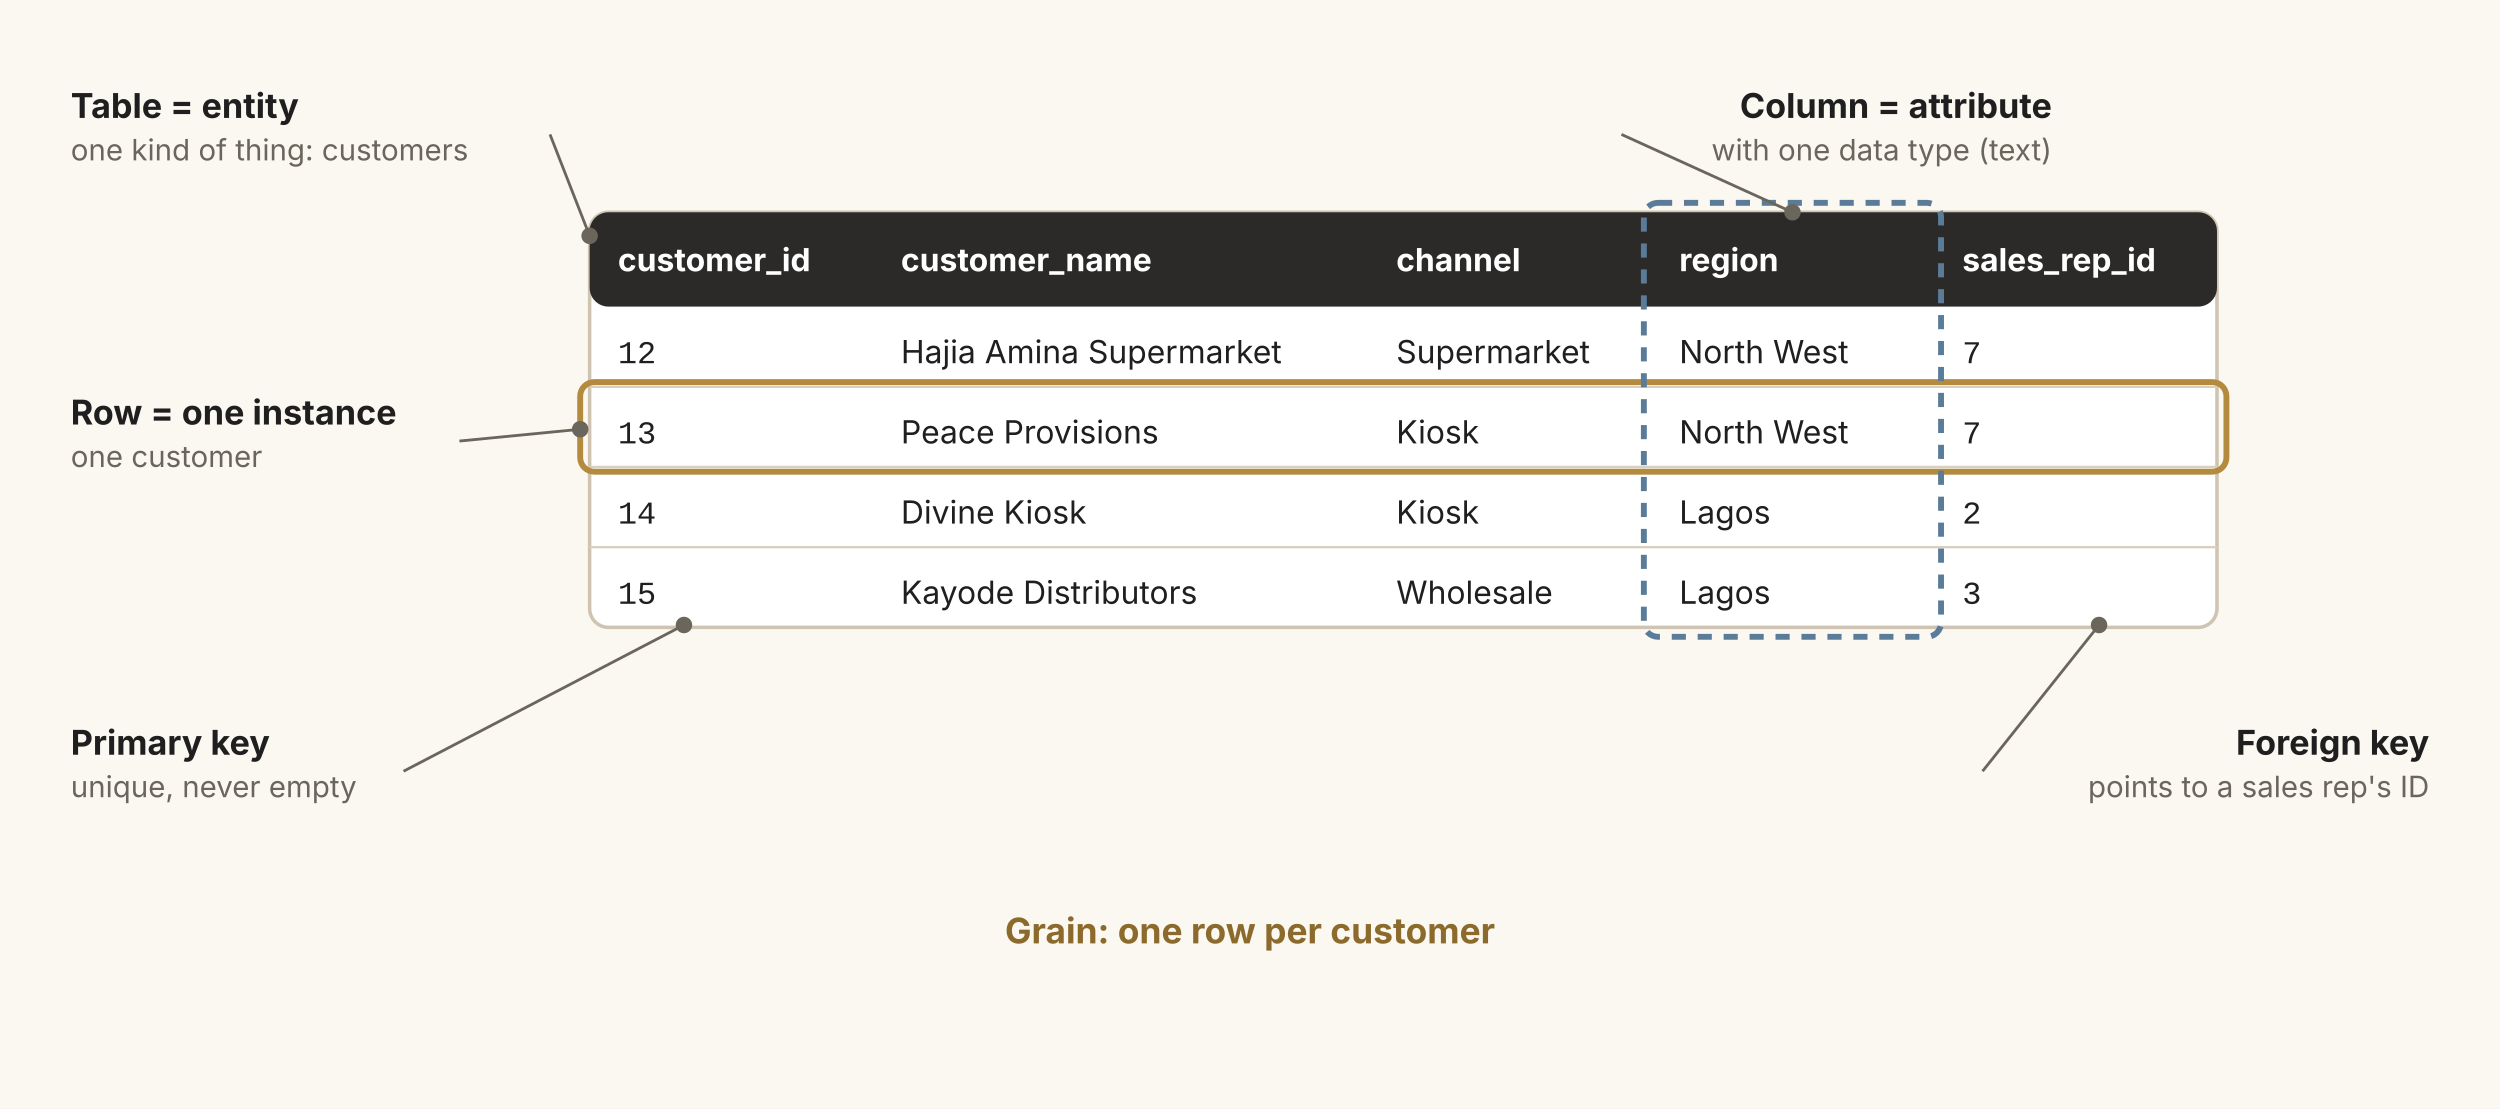
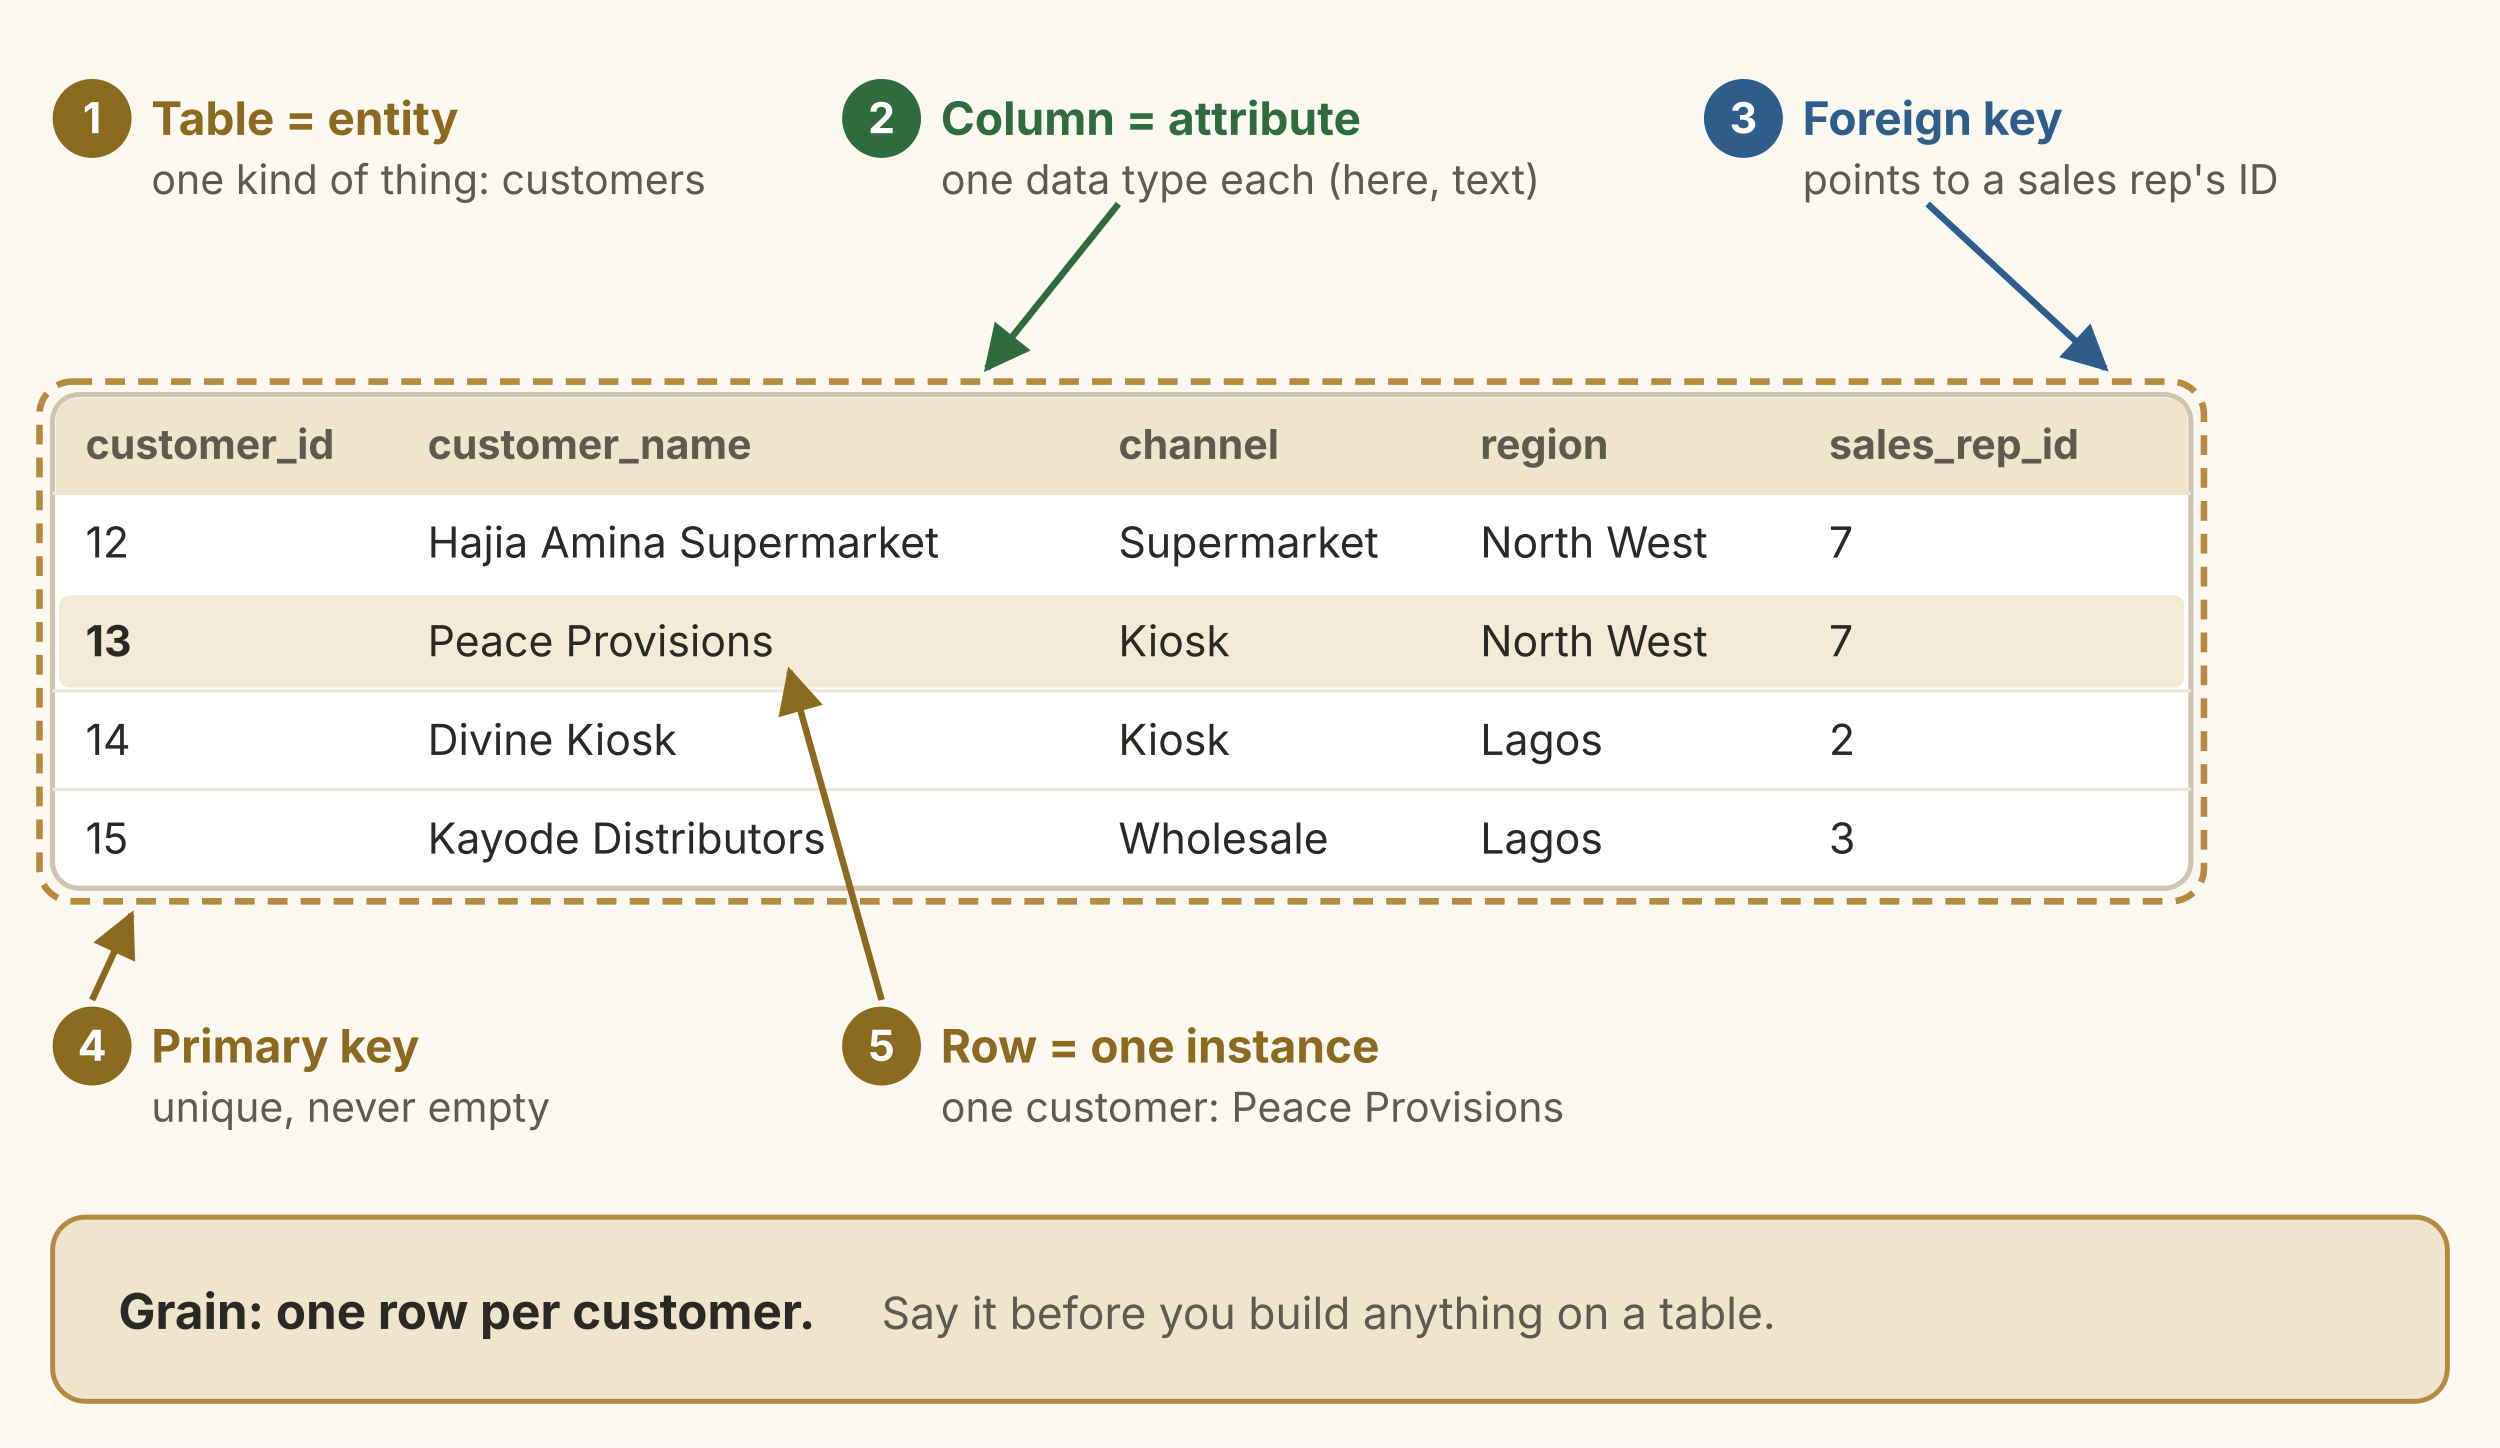
- <svg xmlns="http://www.w3.org/2000/svg" viewBox="0 0 1060 470" width="1060" height="470" role="img" aria-label="Anatomy of a table: the table is an entity, each column an attribute with a data type, each row one instance; the primary key identifies each row and the foreign key points to another table.">
-   <rect width="1060" height="470" fill="#FBF8F2" />
-   <rect x="250" y="90" width="690" height="176" rx="8" fill="#FFFFFF" stroke="#CFC4B2" stroke-width="1.5" />
-   <rect x="250" y="90" width="690" height="40" rx="8" fill="#2B2A28" />
-   <text x="262" y="115" font-family="Inter, 'Segoe UI', Arial, sans-serif" font-size="13.5" font-weight="700" fill="#fff" text-anchor="start" xml:space="preserve">customer_id</text>
-   <text x="262" y="154" font-family="'JetBrains Mono', Consolas, 'Courier New', monospace" font-size="13.5" font-weight="400" fill="#1F1F1F" text-anchor="start" xml:space="preserve">12</text>
-   <text x="262" y="188" font-family="'JetBrains Mono', Consolas, 'Courier New', monospace" font-size="13.5" font-weight="400" fill="#1F1F1F" text-anchor="start" xml:space="preserve">13</text>
-   <text x="262" y="222" font-family="'JetBrains Mono', Consolas, 'Courier New', monospace" font-size="13.5" font-weight="400" fill="#1F1F1F" text-anchor="start" xml:space="preserve">14</text>
-   <text x="262" y="256" font-family="'JetBrains Mono', Consolas, 'Courier New', monospace" font-size="13.5" font-weight="400" fill="#1F1F1F" text-anchor="start" xml:space="preserve">15</text>
-   <text x="382" y="115" font-family="Inter, 'Segoe UI', Arial, sans-serif" font-size="13.5" font-weight="700" fill="#fff" text-anchor="start" xml:space="preserve">customer_name</text>
-   <text x="382" y="154" font-family="Inter, 'Segoe UI', Arial, sans-serif" font-size="13.5" font-weight="400" fill="#1F1F1F" text-anchor="start" xml:space="preserve">Hajia Amina Supermarket</text>
-   <text x="382" y="188" font-family="Inter, 'Segoe UI', Arial, sans-serif" font-size="13.5" font-weight="400" fill="#1F1F1F" text-anchor="start" xml:space="preserve">Peace Provisions</text>
-   <text x="382" y="222" font-family="Inter, 'Segoe UI', Arial, sans-serif" font-size="13.5" font-weight="400" fill="#1F1F1F" text-anchor="start" xml:space="preserve">Divine Kiosk</text>
-   <text x="382" y="256" font-family="Inter, 'Segoe UI', Arial, sans-serif" font-size="13.5" font-weight="400" fill="#1F1F1F" text-anchor="start" xml:space="preserve">Kayode Distributors</text>
-   <text x="592" y="115" font-family="Inter, 'Segoe UI', Arial, sans-serif" font-size="13.5" font-weight="700" fill="#fff" text-anchor="start" xml:space="preserve">channel</text>
-   <text x="592" y="154" font-family="Inter, 'Segoe UI', Arial, sans-serif" font-size="13.5" font-weight="400" fill="#1F1F1F" text-anchor="start" xml:space="preserve">Supermarket</text>
-   <text x="592" y="188" font-family="Inter, 'Segoe UI', Arial, sans-serif" font-size="13.5" font-weight="400" fill="#1F1F1F" text-anchor="start" xml:space="preserve">Kiosk</text>
-   <text x="592" y="222" font-family="Inter, 'Segoe UI', Arial, sans-serif" font-size="13.5" font-weight="400" fill="#1F1F1F" text-anchor="start" xml:space="preserve">Kiosk</text>
-   <text x="592" y="256" font-family="Inter, 'Segoe UI', Arial, sans-serif" font-size="13.5" font-weight="400" fill="#1F1F1F" text-anchor="start" xml:space="preserve">Wholesale</text>
-   <text x="712" y="115" font-family="Inter, 'Segoe UI', Arial, sans-serif" font-size="13.5" font-weight="700" fill="#fff" text-anchor="start" xml:space="preserve">region</text>
-   <text x="712" y="154" font-family="Inter, 'Segoe UI', Arial, sans-serif" font-size="13.5" font-weight="400" fill="#1F1F1F" text-anchor="start" xml:space="preserve">North West</text>
-   <text x="712" y="188" font-family="Inter, 'Segoe UI', Arial, sans-serif" font-size="13.5" font-weight="400" fill="#1F1F1F" text-anchor="start" xml:space="preserve">North West</text>
-   <text x="712" y="222" font-family="Inter, 'Segoe UI', Arial, sans-serif" font-size="13.5" font-weight="400" fill="#1F1F1F" text-anchor="start" xml:space="preserve">Lagos</text>
-   <text x="712" y="256" font-family="Inter, 'Segoe UI', Arial, sans-serif" font-size="13.5" font-weight="400" fill="#1F1F1F" text-anchor="start" xml:space="preserve">Lagos</text>
-   <text x="832" y="115" font-family="Inter, 'Segoe UI', Arial, sans-serif" font-size="13.5" font-weight="700" fill="#fff" text-anchor="start" xml:space="preserve">sales_rep_id</text>
-   <text x="832" y="154" font-family="'JetBrains Mono', Consolas, 'Courier New', monospace" font-size="13.5" font-weight="400" fill="#1F1F1F" text-anchor="start" xml:space="preserve">7</text>
-   <text x="832" y="188" font-family="'JetBrains Mono', Consolas, 'Courier New', monospace" font-size="13.5" font-weight="400" fill="#1F1F1F" text-anchor="start" xml:space="preserve">7</text>
-   <text x="832" y="222" font-family="'JetBrains Mono', Consolas, 'Courier New', monospace" font-size="13.5" font-weight="400" fill="#1F1F1F" text-anchor="start" xml:space="preserve">2</text>
-   <text x="832" y="256" font-family="'JetBrains Mono', Consolas, 'Courier New', monospace" font-size="13.5" font-weight="400" fill="#1F1F1F" text-anchor="start" xml:space="preserve">3</text>
-   <path d="M250,164 L940,164" fill="none" stroke="#D9CFBF" stroke-width="1" stroke-linejoin="round" />
-   <path d="M250,198 L940,198" fill="none" stroke="#D9CFBF" stroke-width="1" stroke-linejoin="round" />
-   <path d="M250,232 L940,232" fill="none" stroke="#D9CFBF" stroke-width="1" stroke-linejoin="round" />
-   <rect x="246" y="162" width="698" height="38" rx="6" fill="none" stroke="#B38A3E" stroke-width="2.5" />
-   <rect x="697" y="86" width="126" height="184" rx="6" fill="none" stroke="#5B7C99" stroke-width="2.5" stroke-dasharray="6 5" />
-   <path d="M233.2,57 L250,100" fill="none" stroke="#6B665C" stroke-width="1.2" stroke-linejoin="round" />
-   <circle cx="250" cy="100" r="3.5" fill="#6B665C" />
-   <text x="30" y="50" font-family="Inter, 'Segoe UI', Arial, sans-serif" font-size="14.5" font-weight="700" fill="#1F1F1F" text-anchor="start" xml:space="preserve">Table = entity</text>
-   <text x="30" y="68" font-family="Inter, 'Segoe UI', Arial, sans-serif" font-size="12.5" font-weight="400" fill="#6B665C" text-anchor="start" xml:space="preserve">one kind of thing: customers</text>
-   <path d="M171.1,327 L290,265" fill="none" stroke="#6B665C" stroke-width="1.2" stroke-linejoin="round" />
-   <circle cx="290" cy="265" r="3.5" fill="#6B665C" />
-   <text x="30" y="320" font-family="Inter, 'Segoe UI', Arial, sans-serif" font-size="14.5" font-weight="700" fill="#1F1F1F" text-anchor="start" xml:space="preserve">Primary key</text>
-   <text x="30" y="338" font-family="Inter, 'Segoe UI', Arial, sans-serif" font-size="12.5" font-weight="400" fill="#6B665C" text-anchor="start" xml:space="preserve">unique, never empty</text>
-   <path d="M194.8,187 L246,182" fill="none" stroke="#6B665C" stroke-width="1.2" stroke-linejoin="round" />
-   <circle cx="246" cy="182" r="3.5" fill="#6B665C" />
-   <text x="30" y="180" font-family="Inter, 'Segoe UI', Arial, sans-serif" font-size="14.5" font-weight="700" fill="#1F1F1F" text-anchor="start" xml:space="preserve">Row = one instance</text>
-   <text x="30" y="198" font-family="Inter, 'Segoe UI', Arial, sans-serif" font-size="12.5" font-weight="400" fill="#6B665C" text-anchor="start" xml:space="preserve">one customer</text>
-   <path d="M687.5,57 L760,90" fill="none" stroke="#6B665C" stroke-width="1.2" stroke-linejoin="round" />
-   <circle cx="760" cy="90" r="3.5" fill="#6B665C" />
-   <text x="870" y="50" font-family="Inter, 'Segoe UI', Arial, sans-serif" font-size="14.5" font-weight="700" fill="#1F1F1F" text-anchor="end" xml:space="preserve">Column = attribute</text>
-   <text x="870" y="68" font-family="Inter, 'Segoe UI', Arial, sans-serif" font-size="12.5" font-weight="400" fill="#6B665C" text-anchor="end" xml:space="preserve">with one data type (text)</text>
-   <path d="M840.6,327 L890,265" fill="none" stroke="#6B665C" stroke-width="1.2" stroke-linejoin="round" />
-   <circle cx="890" cy="265" r="3.5" fill="#6B665C" />
-   <text x="1030" y="320" font-family="Inter, 'Segoe UI', Arial, sans-serif" font-size="14.5" font-weight="700" fill="#1F1F1F" text-anchor="end" xml:space="preserve">Foreign key</text>
-   <text x="1030" y="338" font-family="Inter, 'Segoe UI', Arial, sans-serif" font-size="12.5" font-weight="400" fill="#6B665C" text-anchor="end" xml:space="preserve">points to a sales rep's ID</text>
-   <text x="530" y="400" font-family="Inter, 'Segoe UI', Arial, sans-serif" font-size="15" font-weight="700" fill="#8C6A2C" text-anchor="middle" xml:space="preserve">Grain: one row per customer</text>
+ <svg xmlns="http://www.w3.org/2000/svg" viewBox="0 0 760 440" width="760" height="440" role="img" aria-label="Anatomy of a table: the table is an entity, each column an attribute with a data type, each row one instance; the primary key identifies each row and the foreign key points to another table.">
+   <defs>
+     <marker id="a2F6B3F" viewBox="0 0 10 10" refX="9" refY="5" markerWidth="7" markerHeight="7" orient="auto-start-reverse">
+       <path d="M0,0 L10,5 L0,10 z" fill="#2F6B3F" />
+     </marker>
+     <marker id="a8A6A1F" viewBox="0 0 10 10" refX="9" refY="5" markerWidth="7" markerHeight="7" orient="auto-start-reverse">
+       <path d="M0,0 L10,5 L0,10 z" fill="#8A6A1F" />
+     </marker>
+     <marker id="a2F5D8A" viewBox="0 0 10 10" refX="9" refY="5" markerWidth="7" markerHeight="7" orient="auto-start-reverse">
+       <path d="M0,0 L10,5 L0,10 z" fill="#2F5D8A" />
+     </marker>
+   </defs>
+   <rect width="760" height="440" fill="#FBF8F2" />
+   <g font-family="Inter, 'Segoe UI', Arial, sans-serif">
+     <rect x="16.0" y="120.0" width="650.0" height="150.0" rx="8" fill="#FFFFFF" stroke="#CFC4B2" stroke-width="1.5" />
+     <path d="M17,150 L17,128 Q17,121 24,121 L658,121 Q665,121 665,128 L665,150 Z" fill="#EFE4CC" />
+     <text xml:space="preserve" x="26.0" y="139.5" font-size="12.5" fill="#5E5A52" font-weight="700" text-anchor="start">customer_id</text>
+     <text xml:space="preserve" x="130.0" y="139.5" font-size="12.5" fill="#5E5A52" font-weight="700" text-anchor="start">customer_name</text>
+     <text xml:space="preserve" x="340.0" y="139.5" font-size="12.5" fill="#5E5A52" font-weight="700" text-anchor="start">channel</text>
+     <text xml:space="preserve" x="450.0" y="139.5" font-size="12.5" fill="#5E5A52" font-weight="700" text-anchor="start">region</text>
+     <text xml:space="preserve" x="556.0" y="139.5" font-size="12.5" fill="#5E5A52" font-weight="700" text-anchor="start">sales_rep_id</text>
+     <line x1="16.0" y1="150.0" x2="666.0" y2="150.0" stroke="#EDE6D8" stroke-width="1" />
+     <text xml:space="preserve" x="26.0" y="169.5" font-size="13" fill="#2A2926" font-weight="400" text-anchor="start">12</text>
+     <text xml:space="preserve" x="130.0" y="169.5" font-size="13" fill="#2A2926" font-weight="400" text-anchor="start">Hajia Amina Supermarket</text>
+     <text xml:space="preserve" x="340.0" y="169.5" font-size="13" fill="#2A2926" font-weight="400" text-anchor="start">Supermarket</text>
+     <text xml:space="preserve" x="450.0" y="169.5" font-size="13" fill="#2A2926" font-weight="400" text-anchor="start">North West</text>
+     <text xml:space="preserve" x="556.0" y="169.5" font-size="13" fill="#2A2926" font-weight="400" text-anchor="start">7</text>
+     <rect x="18.0" y="181.0" width="646.0" height="28.0" rx="3" fill="#F3EBD8" />
+     <text xml:space="preserve" x="26.0" y="199.5" font-size="13" fill="#2A2926" font-weight="700" text-anchor="start">13</text>
+     <text xml:space="preserve" x="130.0" y="199.5" font-size="13" fill="#2A2926" font-weight="400" text-anchor="start">Peace Provisions</text>
+     <text xml:space="preserve" x="340.0" y="199.5" font-size="13" fill="#2A2926" font-weight="400" text-anchor="start">Kiosk</text>
+     <text xml:space="preserve" x="450.0" y="199.5" font-size="13" fill="#2A2926" font-weight="400" text-anchor="start">North West</text>
+     <text xml:space="preserve" x="556.0" y="199.5" font-size="13" fill="#2A2926" font-weight="400" text-anchor="start">7</text>
+     <line x1="16.0" y1="210.0" x2="666.0" y2="210.0" stroke="#EDE6D8" stroke-width="1" />
+     <text xml:space="preserve" x="26.0" y="229.5" font-size="13" fill="#2A2926" font-weight="400" text-anchor="start">14</text>
+     <text xml:space="preserve" x="130.0" y="229.5" font-size="13" fill="#2A2926" font-weight="400" text-anchor="start">Divine Kiosk</text>
+     <text xml:space="preserve" x="340.0" y="229.5" font-size="13" fill="#2A2926" font-weight="400" text-anchor="start">Kiosk</text>
+     <text xml:space="preserve" x="450.0" y="229.5" font-size="13" fill="#2A2926" font-weight="400" text-anchor="start">Lagos</text>
+     <text xml:space="preserve" x="556.0" y="229.5" font-size="13" fill="#2A2926" font-weight="400" text-anchor="start">2</text>
+     <line x1="16.0" y1="240.0" x2="666.0" y2="240.0" stroke="#EDE6D8" stroke-width="1" />
+     <text xml:space="preserve" x="26.0" y="259.5" font-size="13" fill="#2A2926" font-weight="400" text-anchor="start">15</text>
+     <text xml:space="preserve" x="130.0" y="259.5" font-size="13" fill="#2A2926" font-weight="400" text-anchor="start">Kayode Distributors</text>
+     <text xml:space="preserve" x="340.0" y="259.5" font-size="13" fill="#2A2926" font-weight="400" text-anchor="start">Wholesale</text>
+     <text xml:space="preserve" x="450.0" y="259.5" font-size="13" fill="#2A2926" font-weight="400" text-anchor="start">Lagos</text>
+     <text xml:space="preserve" x="556.0" y="259.5" font-size="13" fill="#2A2926" font-weight="400" text-anchor="start">3</text>
+     <rect x="12.0" y="116.0" width="658.0" height="158.0" rx="10" fill="none" stroke="#B38A3E" stroke-width="2" stroke-dasharray="6 4" />
+     <rect x="17.0" y="151.0" width="102.0" height="118.0" rx="0" fill="#FBF3E2" fill-opacity="0.7" />
+     <rect x="547.0" y="151.0" width="118.0" height="118.0" rx="0" fill="#E6EEF6" fill-opacity="0.7" />
+     <rect x="16.0" y="120.0" width="650.0" height="150.0" rx="8" fill="#FFFFFF" stroke="#CFC4B2" stroke-width="1.5" />
+     <path d="M17,150 L17,128 Q17,121 24,121 L658,121 Q665,121 665,128 L665,150 Z" fill="#EFE4CC" />
+     <text xml:space="preserve" x="26.0" y="139.5" font-size="12.5" fill="#5E5A52" font-weight="700" text-anchor="start">customer_id</text>
+     <text xml:space="preserve" x="130.0" y="139.5" font-size="12.5" fill="#5E5A52" font-weight="700" text-anchor="start">customer_name</text>
+     <text xml:space="preserve" x="340.0" y="139.5" font-size="12.5" fill="#5E5A52" font-weight="700" text-anchor="start">channel</text>
+     <text xml:space="preserve" x="450.0" y="139.5" font-size="12.5" fill="#5E5A52" font-weight="700" text-anchor="start">region</text>
+     <text xml:space="preserve" x="556.0" y="139.5" font-size="12.5" fill="#5E5A52" font-weight="700" text-anchor="start">sales_rep_id</text>
+     <line x1="16.0" y1="150.0" x2="666.0" y2="150.0" stroke="#EDE6D8" stroke-width="1" />
+     <text xml:space="preserve" x="26.0" y="169.5" font-size="13" fill="#2A2926" font-weight="400" text-anchor="start">12</text>
+     <text xml:space="preserve" x="130.0" y="169.5" font-size="13" fill="#2A2926" font-weight="400" text-anchor="start">Hajia Amina Supermarket</text>
+     <text xml:space="preserve" x="340.0" y="169.5" font-size="13" fill="#2A2926" font-weight="400" text-anchor="start">Supermarket</text>
+     <text xml:space="preserve" x="450.0" y="169.5" font-size="13" fill="#2A2926" font-weight="400" text-anchor="start">North West</text>
+     <text xml:space="preserve" x="556.0" y="169.5" font-size="13" fill="#2A2926" font-weight="400" text-anchor="start">7</text>
+     <rect x="18.0" y="181.0" width="646.0" height="28.0" rx="3" fill="#F3EBD8" />
+     <text xml:space="preserve" x="26.0" y="199.5" font-size="13" fill="#2A2926" font-weight="700" text-anchor="start">13</text>
+     <text xml:space="preserve" x="130.0" y="199.5" font-size="13" fill="#2A2926" font-weight="400" text-anchor="start">Peace Provisions</text>
+     <text xml:space="preserve" x="340.0" y="199.5" font-size="13" fill="#2A2926" font-weight="400" text-anchor="start">Kiosk</text>
+     <text xml:space="preserve" x="450.0" y="199.5" font-size="13" fill="#2A2926" font-weight="400" text-anchor="start">North West</text>
+     <text xml:space="preserve" x="556.0" y="199.5" font-size="13" fill="#2A2926" font-weight="400" text-anchor="start">7</text>
+     <line x1="16.0" y1="210.0" x2="666.0" y2="210.0" stroke="#EDE6D8" stroke-width="1" />
+     <text xml:space="preserve" x="26.0" y="229.5" font-size="13" fill="#2A2926" font-weight="400" text-anchor="start">14</text>
+     <text xml:space="preserve" x="130.0" y="229.5" font-size="13" fill="#2A2926" font-weight="400" text-anchor="start">Divine Kiosk</text>
+     <text xml:space="preserve" x="340.0" y="229.5" font-size="13" fill="#2A2926" font-weight="400" text-anchor="start">Kiosk</text>
+     <text xml:space="preserve" x="450.0" y="229.5" font-size="13" fill="#2A2926" font-weight="400" text-anchor="start">Lagos</text>
+     <text xml:space="preserve" x="556.0" y="229.5" font-size="13" fill="#2A2926" font-weight="400" text-anchor="start">2</text>
+     <line x1="16.0" y1="240.0" x2="666.0" y2="240.0" stroke="#EDE6D8" stroke-width="1" />
+     <text xml:space="preserve" x="26.0" y="259.5" font-size="13" fill="#2A2926" font-weight="400" text-anchor="start">15</text>
+     <text xml:space="preserve" x="130.0" y="259.5" font-size="13" fill="#2A2926" font-weight="400" text-anchor="start">Kayode Distributors</text>
+     <text xml:space="preserve" x="340.0" y="259.5" font-size="13" fill="#2A2926" font-weight="400" text-anchor="start">Wholesale</text>
+     <text xml:space="preserve" x="450.0" y="259.5" font-size="13" fill="#2A2926" font-weight="400" text-anchor="start">Lagos</text>
+     <text xml:space="preserve" x="556.0" y="259.5" font-size="13" fill="#2A2926" font-weight="400" text-anchor="start">3</text>
+     <circle cx="28.0" cy="36.0" r="12" fill="#8A6A1F" />
+     <text xml:space="preserve" x="28.0" y="40.5" font-size="13" fill="#FFFFFF" font-weight="700" text-anchor="middle">1</text>
+     <text xml:space="preserve" x="46.0" y="41.0" font-size="14" fill="#8A6A1F" font-weight="700" text-anchor="start">Table = entity</text>
+     <text xml:space="preserve" x="46.0" y="59.0" font-size="12.5" fill="#5E5A52" font-weight="400" text-anchor="start">one kind of thing: customers</text>
+     <circle cx="268.0" cy="36.0" r="12" fill="#2F6B3F" />
+     <text xml:space="preserve" x="268.0" y="40.5" font-size="13" fill="#FFFFFF" font-weight="700" text-anchor="middle">2</text>
+     <text xml:space="preserve" x="286.0" y="41.0" font-size="14" fill="#2F6B3F" font-weight="700" text-anchor="start">Column = attribute</text>
+     <text xml:space="preserve" x="286.0" y="59.0" font-size="12.5" fill="#5E5A52" font-weight="400" text-anchor="start">one data type each (here, text)</text>
+     <circle cx="530.0" cy="36.0" r="12" fill="#2F5D8A" />
+     <text xml:space="preserve" x="530.0" y="40.5" font-size="13" fill="#FFFFFF" font-weight="700" text-anchor="middle">3</text>
+     <text xml:space="preserve" x="548.0" y="41.0" font-size="14" fill="#2F5D8A" font-weight="700" text-anchor="start">Foreign key</text>
+     <text xml:space="preserve" x="548.0" y="59.0" font-size="12.5" fill="#5E5A52" font-weight="400" text-anchor="start">points to a sales rep's ID</text>
+     <path d="M586.0,62.0 L640.0,112.0" fill="none" stroke="#2F5D8A" stroke-width="2" marker-end="url(#a2F5D8A)" />
+     <path d="M340.0,62.0 L300.0,112.0" fill="none" stroke="#2F6B3F" stroke-width="2" marker-end="url(#a2F6B3F)" />
+     <circle cx="28.0" cy="318.0" r="12" fill="#8A6A1F" />
+     <text xml:space="preserve" x="28.0" y="322.5" font-size="13" fill="#FFFFFF" font-weight="700" text-anchor="middle">4</text>
+     <text xml:space="preserve" x="46.0" y="323.0" font-size="14" fill="#8A6A1F" font-weight="700" text-anchor="start">Primary key</text>
+     <text xml:space="preserve" x="46.0" y="341.0" font-size="12.5" fill="#5E5A52" font-weight="400" text-anchor="start">unique, never empty</text>
+     <circle cx="268.0" cy="318.0" r="12" fill="#8A6A1F" />
+     <text xml:space="preserve" x="268.0" y="322.5" font-size="13" fill="#FFFFFF" font-weight="700" text-anchor="middle">5</text>
+     <text xml:space="preserve" x="286.0" y="323.0" font-size="14" fill="#8A6A1F" font-weight="700" text-anchor="start">Row = one instance</text>
+     <text xml:space="preserve" x="286.0" y="341.0" font-size="12.5" fill="#5E5A52" font-weight="400" text-anchor="start">one customer: Peace Provisions</text>
+     <path d="M28.0,304.0 L40.0,278.0" fill="none" stroke="#8A6A1F" stroke-width="2" marker-end="url(#a8A6A1F)" />
+     <path d="M268.0,304.0 L240.0,204.0" fill="none" stroke="#8A6A1F" stroke-width="2" marker-end="url(#a8A6A1F)" />
+     <rect x="16.0" y="370.0" width="728.0" height="56.0" rx="10" fill="#EFE4CC" stroke="#B38A3E" stroke-width="1.5" />
+     <text xml:space="preserve" x="36.0" y="404.0" font-size="15" fill="#2A2926" font-weight="700" text-anchor="start">Grain: one row per customer.</text>
+     <text xml:space="preserve" x="268.0" y="404.0" font-size="13.5" fill="#5E5A52" font-weight="400" text-anchor="start">Say it before you build anything on a table.</text>
+   </g>
</svg>
